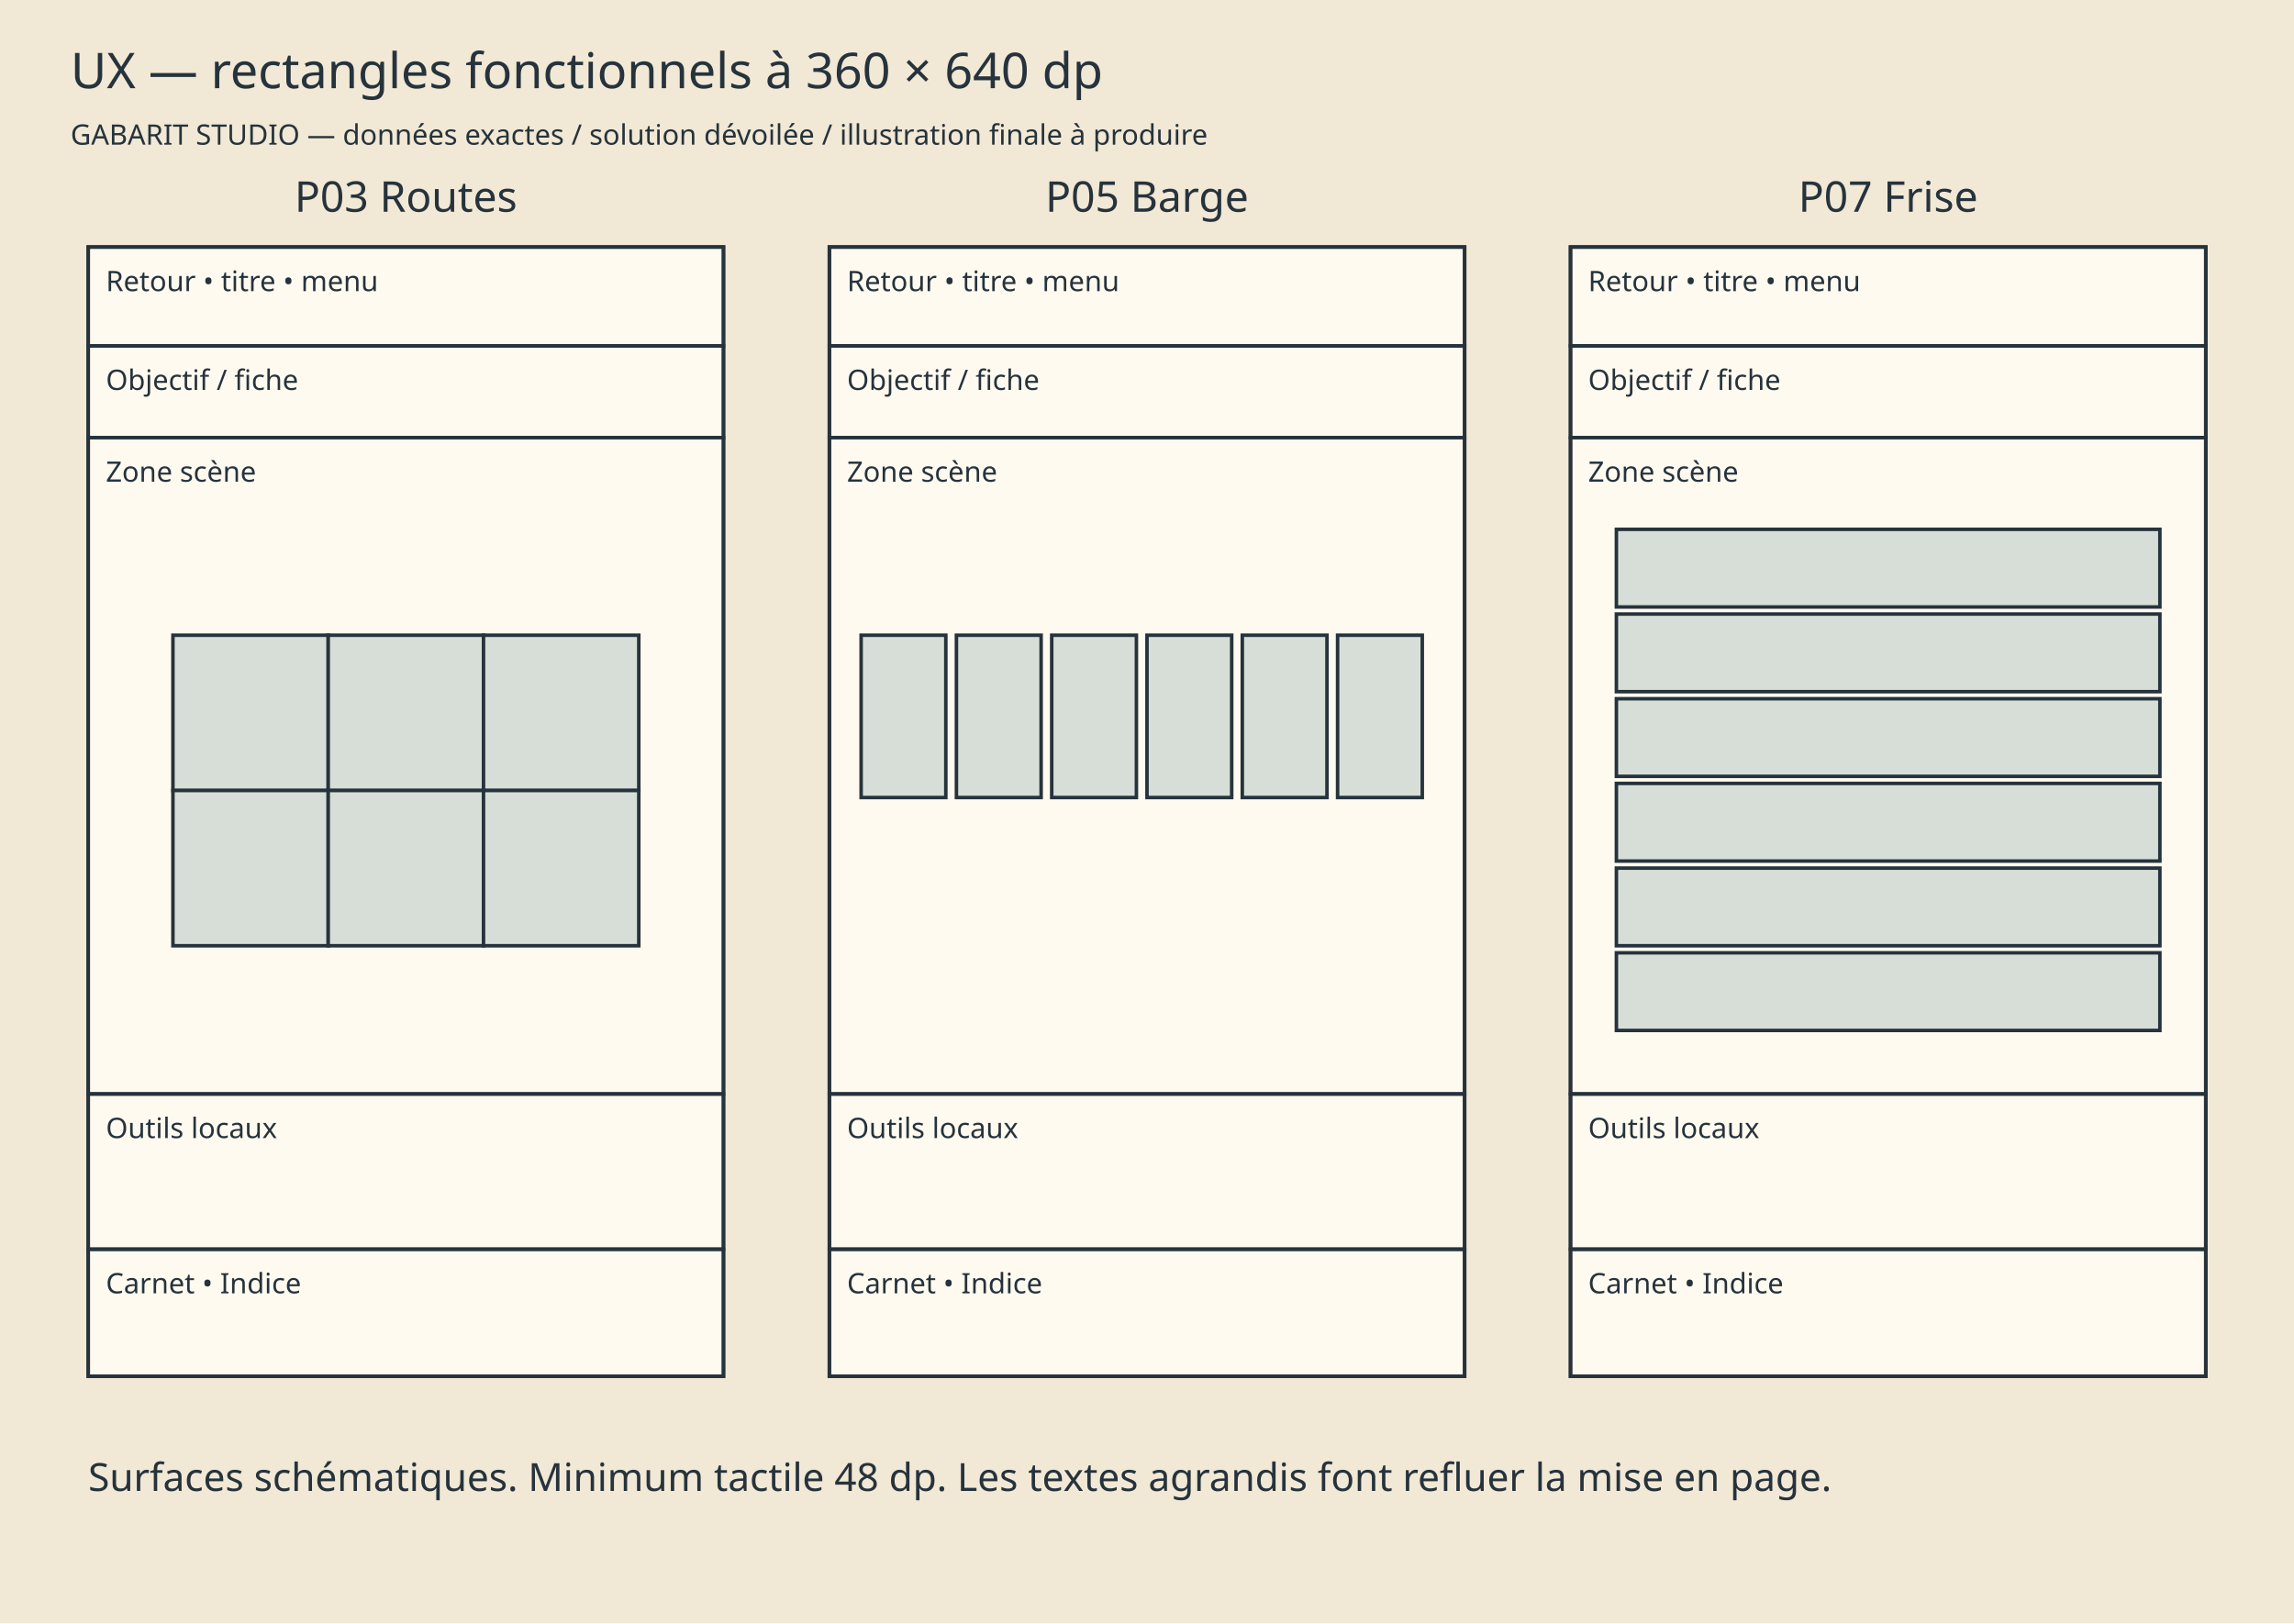
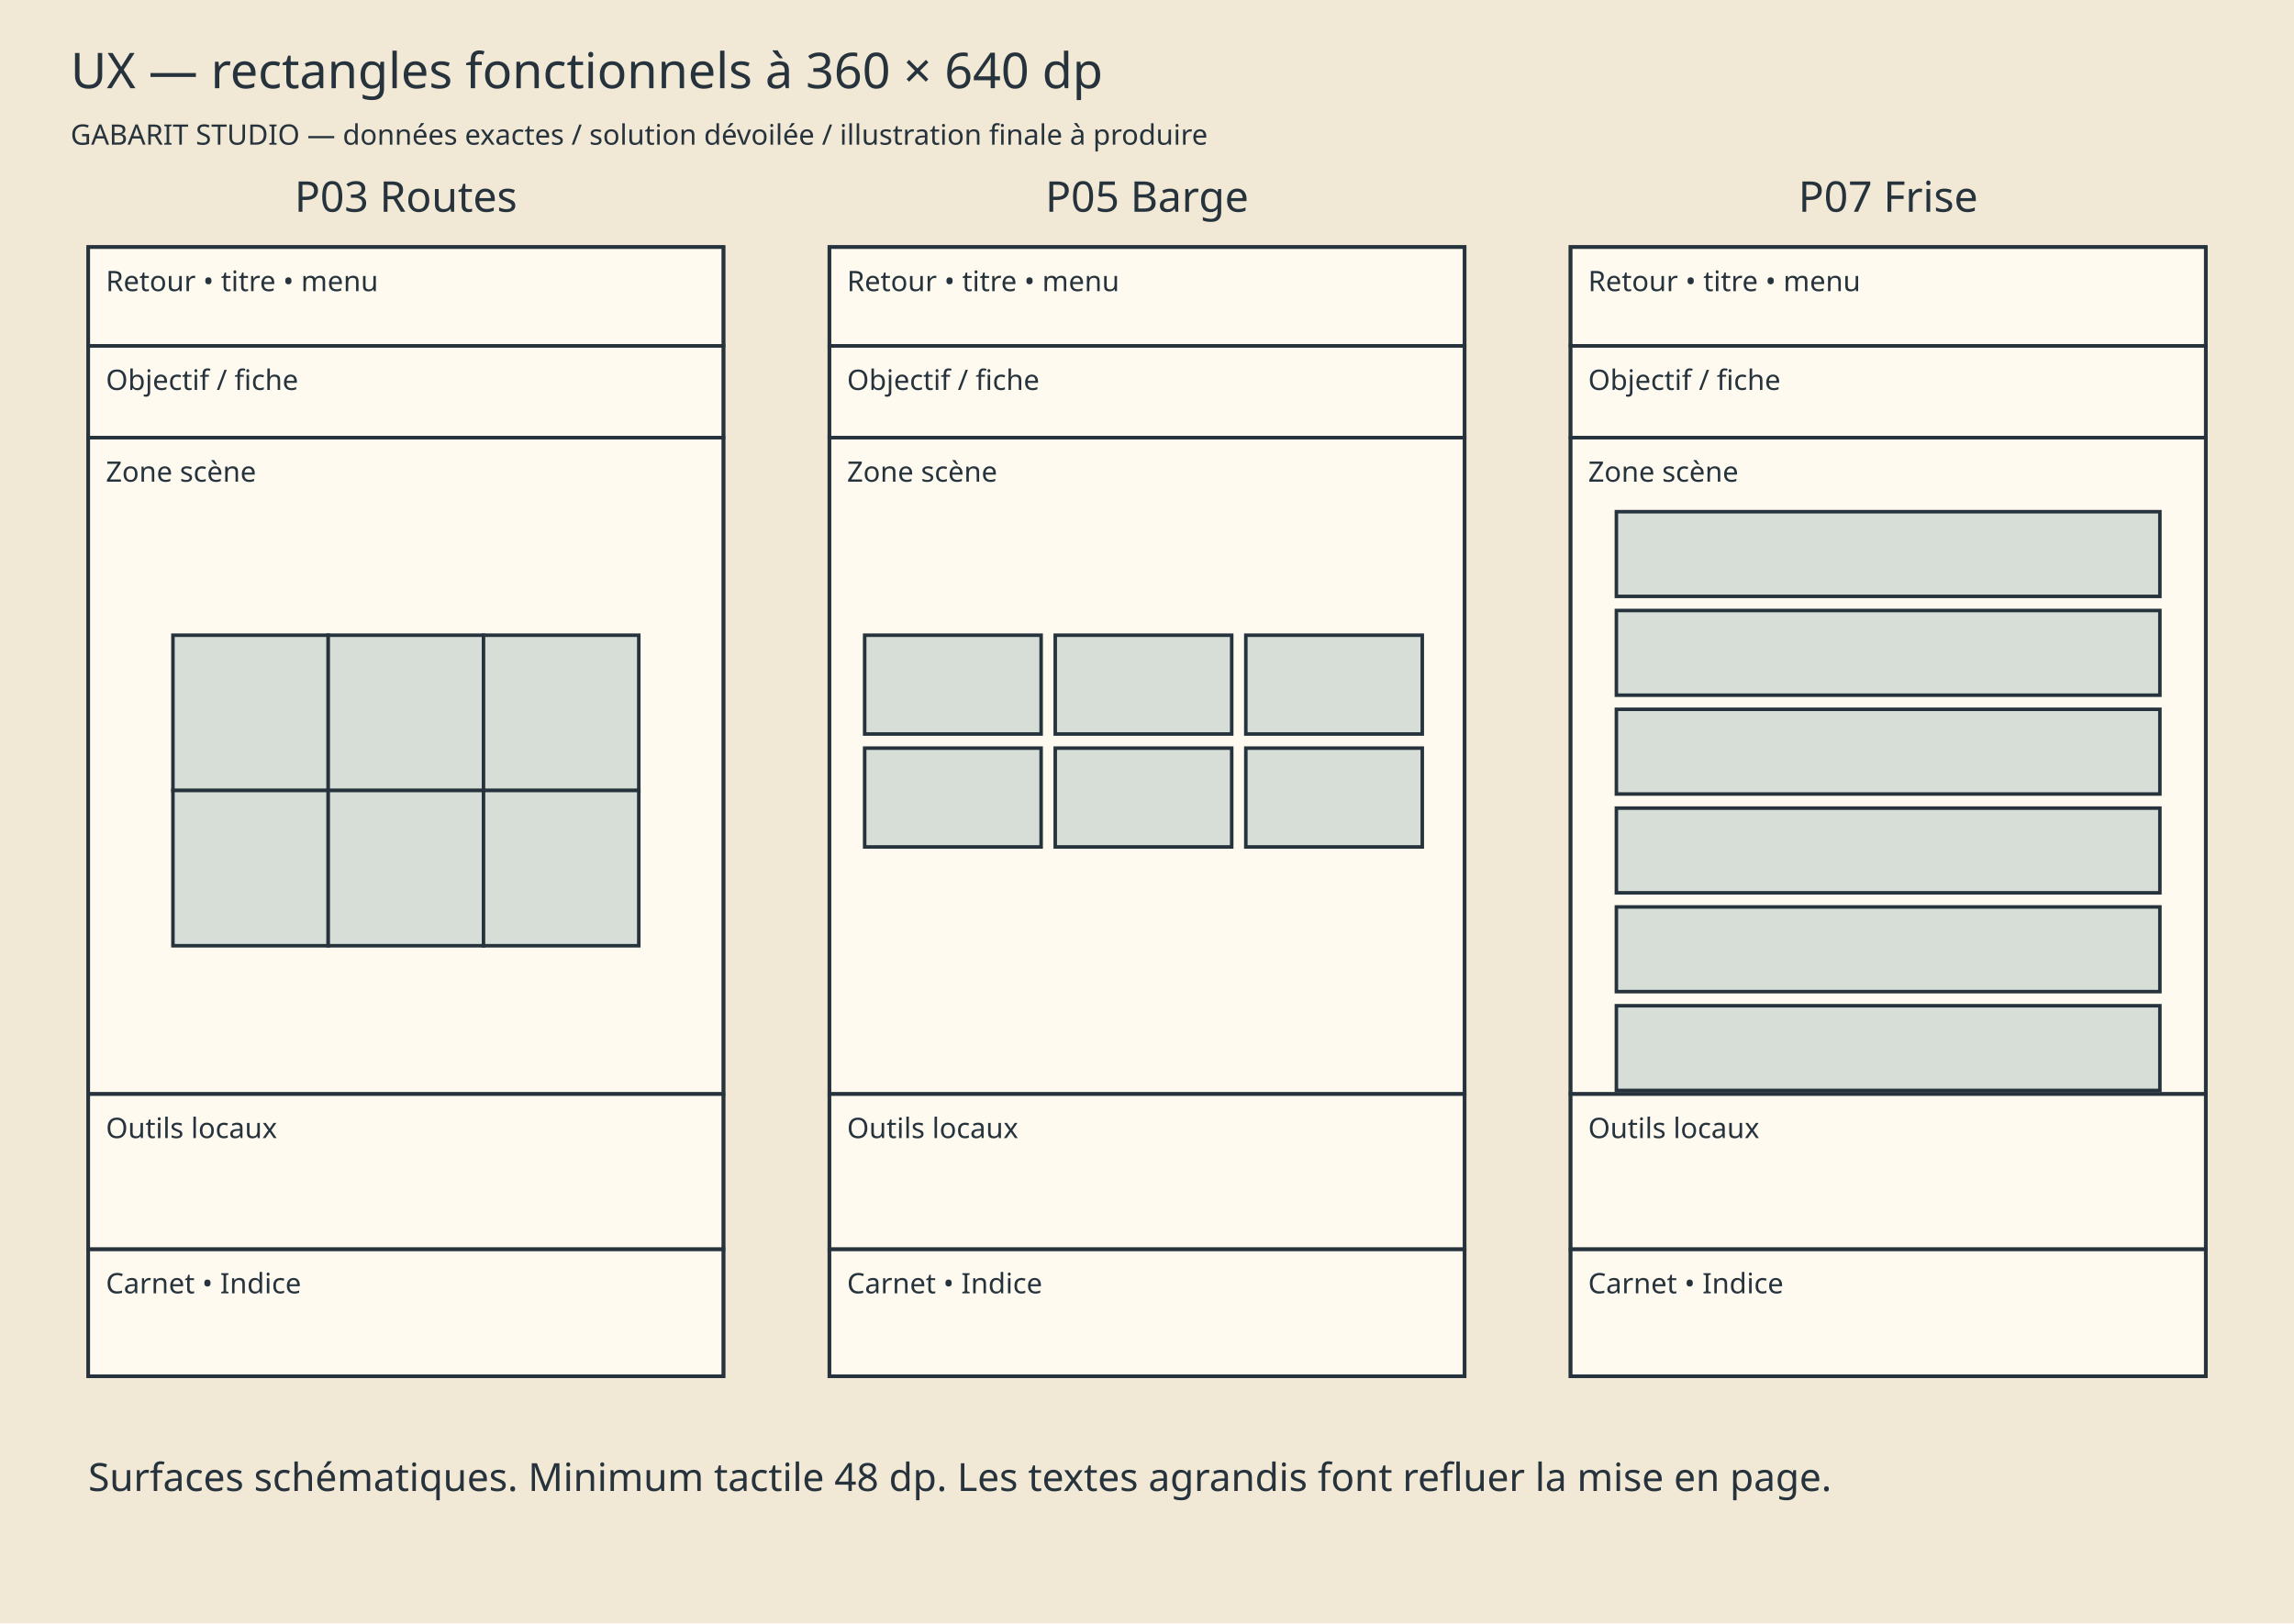
<svg xmlns="http://www.w3.org/2000/svg" width="1300" height="920" viewBox="0 0 1300 920">
  <rect width="1300" height="920" fill="#f1e8d5" />
  <text x="40" y="50" font-family="sans-serif" font-size="28" text-anchor="start" fill="#26333c">UX — rectangles fonctionnels à 360 × 640 dp</text>
  <text x="40" y="82" font-family="sans-serif" font-size="16" text-anchor="start" fill="#26333c">GABARIT STUDIO — données exactes / solution dévoilée / illustration finale à produire</text>
  <rect x="50" y="140" width="360" height="640" fill="#fffaf0" stroke="#26333c" stroke-width="2" />
  <text x="230" y="120" font-family="sans-serif" font-size="24" text-anchor="middle" fill="#26333c">P03 Routes</text>
  <rect x="50" y="140" width="360" height="56" fill="none" stroke="#26333c" stroke-width="2" />
  <text x="60" y="165" font-family="sans-serif" font-size="16" text-anchor="start" fill="#26333c">Retour • titre • menu</text>
  <rect x="50" y="196" width="360" height="52" fill="none" stroke="#26333c" stroke-width="2" />
  <text x="60" y="221" font-family="sans-serif" font-size="16" text-anchor="start" fill="#26333c">Objectif / fiche</text>
  <rect x="50" y="248" width="360" height="372" fill="none" stroke="#26333c" stroke-width="2" />
  <text x="60" y="273" font-family="sans-serif" font-size="16" text-anchor="start" fill="#26333c">Zone scène</text>
  <rect x="50" y="620" width="360" height="88" fill="none" stroke="#26333c" stroke-width="2" />
  <text x="60" y="645" font-family="sans-serif" font-size="16" text-anchor="start" fill="#26333c">Outils locaux</text>
  <rect x="50" y="708" width="360" height="72" fill="none" stroke="#26333c" stroke-width="2" />
  <text x="60" y="733" font-family="sans-serif" font-size="16" text-anchor="start" fill="#26333c">Carnet • Indice</text>
  <rect x="98" y="360" width="88" height="88" fill="#d6ded7" stroke="#26333c" stroke-width="2" />
  <rect x="186" y="360" width="88" height="88" fill="#d6ded7" stroke="#26333c" stroke-width="2" />
  <rect x="274" y="360" width="88" height="88" fill="#d6ded7" stroke="#26333c" stroke-width="2" />
  <rect x="98" y="448" width="88" height="88" fill="#d6ded7" stroke="#26333c" stroke-width="2" />
  <rect x="186" y="448" width="88" height="88" fill="#d6ded7" stroke="#26333c" stroke-width="2" />
  <rect x="274" y="448" width="88" height="88" fill="#d6ded7" stroke="#26333c" stroke-width="2" />
  <rect x="470" y="140" width="360" height="640" fill="#fffaf0" stroke="#26333c" stroke-width="2" />
  <text x="650" y="120" font-family="sans-serif" font-size="24" text-anchor="middle" fill="#26333c">P05 Barge</text>
  <rect x="470" y="140" width="360" height="56" fill="none" stroke="#26333c" stroke-width="2" />
  <text x="480" y="165" font-family="sans-serif" font-size="16" text-anchor="start" fill="#26333c">Retour • titre • menu</text>
  <rect x="470" y="196" width="360" height="52" fill="none" stroke="#26333c" stroke-width="2" />
  <text x="480" y="221" font-family="sans-serif" font-size="16" text-anchor="start" fill="#26333c">Objectif / fiche</text>
  <rect x="470" y="248" width="360" height="372" fill="none" stroke="#26333c" stroke-width="2" />
  <text x="480" y="273" font-family="sans-serif" font-size="16" text-anchor="start" fill="#26333c">Zone scène</text>
  <rect x="470" y="620" width="360" height="88" fill="none" stroke="#26333c" stroke-width="2" />
  <text x="480" y="645" font-family="sans-serif" font-size="16" text-anchor="start" fill="#26333c">Outils locaux</text>
  <rect x="470" y="708" width="360" height="72" fill="none" stroke="#26333c" stroke-width="2" />
  <text x="480" y="733" font-family="sans-serif" font-size="16" text-anchor="start" fill="#26333c">Carnet • Indice</text>
-   <rect x="488" y="360" width="48" height="92" fill="#d6ded7" stroke="#26333c" stroke-width="2" />
-   <rect x="542" y="360" width="48" height="92" fill="#d6ded7" stroke="#26333c" stroke-width="2" />
-   <rect x="596" y="360" width="48" height="92" fill="#d6ded7" stroke="#26333c" stroke-width="2" />
-   <rect x="650" y="360" width="48" height="92" fill="#d6ded7" stroke="#26333c" stroke-width="2" />
-   <rect x="704" y="360" width="48" height="92" fill="#d6ded7" stroke="#26333c" stroke-width="2" />
-   <rect x="758" y="360" width="48" height="92" fill="#d6ded7" stroke="#26333c" stroke-width="2" />
+   <rect x="490" y="360" width="100" height="56" fill="#d6ded7" stroke="#26333c" stroke-width="2" />
+   <rect x="598" y="360" width="100" height="56" fill="#d6ded7" stroke="#26333c" stroke-width="2" />
+   <rect x="706" y="360" width="100" height="56" fill="#d6ded7" stroke="#26333c" stroke-width="2" />
+   <rect x="490" y="424" width="100" height="56" fill="#d6ded7" stroke="#26333c" stroke-width="2" />
+   <rect x="598" y="424" width="100" height="56" fill="#d6ded7" stroke="#26333c" stroke-width="2" />
+   <rect x="706" y="424" width="100" height="56" fill="#d6ded7" stroke="#26333c" stroke-width="2" />
  <rect x="890" y="140" width="360" height="640" fill="#fffaf0" stroke="#26333c" stroke-width="2" />
  <text x="1070" y="120" font-family="sans-serif" font-size="24" text-anchor="middle" fill="#26333c">P07 Frise</text>
  <rect x="890" y="140" width="360" height="56" fill="none" stroke="#26333c" stroke-width="2" />
  <text x="900" y="165" font-family="sans-serif" font-size="16" text-anchor="start" fill="#26333c">Retour • titre • menu</text>
  <rect x="890" y="196" width="360" height="52" fill="none" stroke="#26333c" stroke-width="2" />
  <text x="900" y="221" font-family="sans-serif" font-size="16" text-anchor="start" fill="#26333c">Objectif / fiche</text>
  <rect x="890" y="248" width="360" height="372" fill="none" stroke="#26333c" stroke-width="2" />
  <text x="900" y="273" font-family="sans-serif" font-size="16" text-anchor="start" fill="#26333c">Zone scène</text>
  <rect x="890" y="620" width="360" height="88" fill="none" stroke="#26333c" stroke-width="2" />
  <text x="900" y="645" font-family="sans-serif" font-size="16" text-anchor="start" fill="#26333c">Outils locaux</text>
  <rect x="890" y="708" width="360" height="72" fill="none" stroke="#26333c" stroke-width="2" />
  <text x="900" y="733" font-family="sans-serif" font-size="16" text-anchor="start" fill="#26333c">Carnet • Indice</text>
-   <rect x="916" y="300" width="308" height="44" fill="#d6ded7" stroke="#26333c" stroke-width="2" />
-   <rect x="916" y="348" width="308" height="44" fill="#d6ded7" stroke="#26333c" stroke-width="2" />
-   <rect x="916" y="396" width="308" height="44" fill="#d6ded7" stroke="#26333c" stroke-width="2" />
-   <rect x="916" y="444" width="308" height="44" fill="#d6ded7" stroke="#26333c" stroke-width="2" />
-   <rect x="916" y="492" width="308" height="44" fill="#d6ded7" stroke="#26333c" stroke-width="2" />
-   <rect x="916" y="540" width="308" height="44" fill="#d6ded7" stroke="#26333c" stroke-width="2" />
+   <rect x="916" y="290" width="308" height="48" fill="#d6ded7" stroke="#26333c" stroke-width="2" />
+   <rect x="916" y="346" width="308" height="48" fill="#d6ded7" stroke="#26333c" stroke-width="2" />
+   <rect x="916" y="402" width="308" height="48" fill="#d6ded7" stroke="#26333c" stroke-width="2" />
+   <rect x="916" y="458" width="308" height="48" fill="#d6ded7" stroke="#26333c" stroke-width="2" />
+   <rect x="916" y="514" width="308" height="48" fill="#d6ded7" stroke="#26333c" stroke-width="2" />
+   <rect x="916" y="570" width="308" height="48" fill="#d6ded7" stroke="#26333c" stroke-width="2" />
  <text x="50" y="845" font-family="sans-serif" font-size="22" text-anchor="start" fill="#26333c">Surfaces schématiques. Minimum tactile 48 dp. Les textes agrandis font refluer la mise en page.</text>
</svg>
